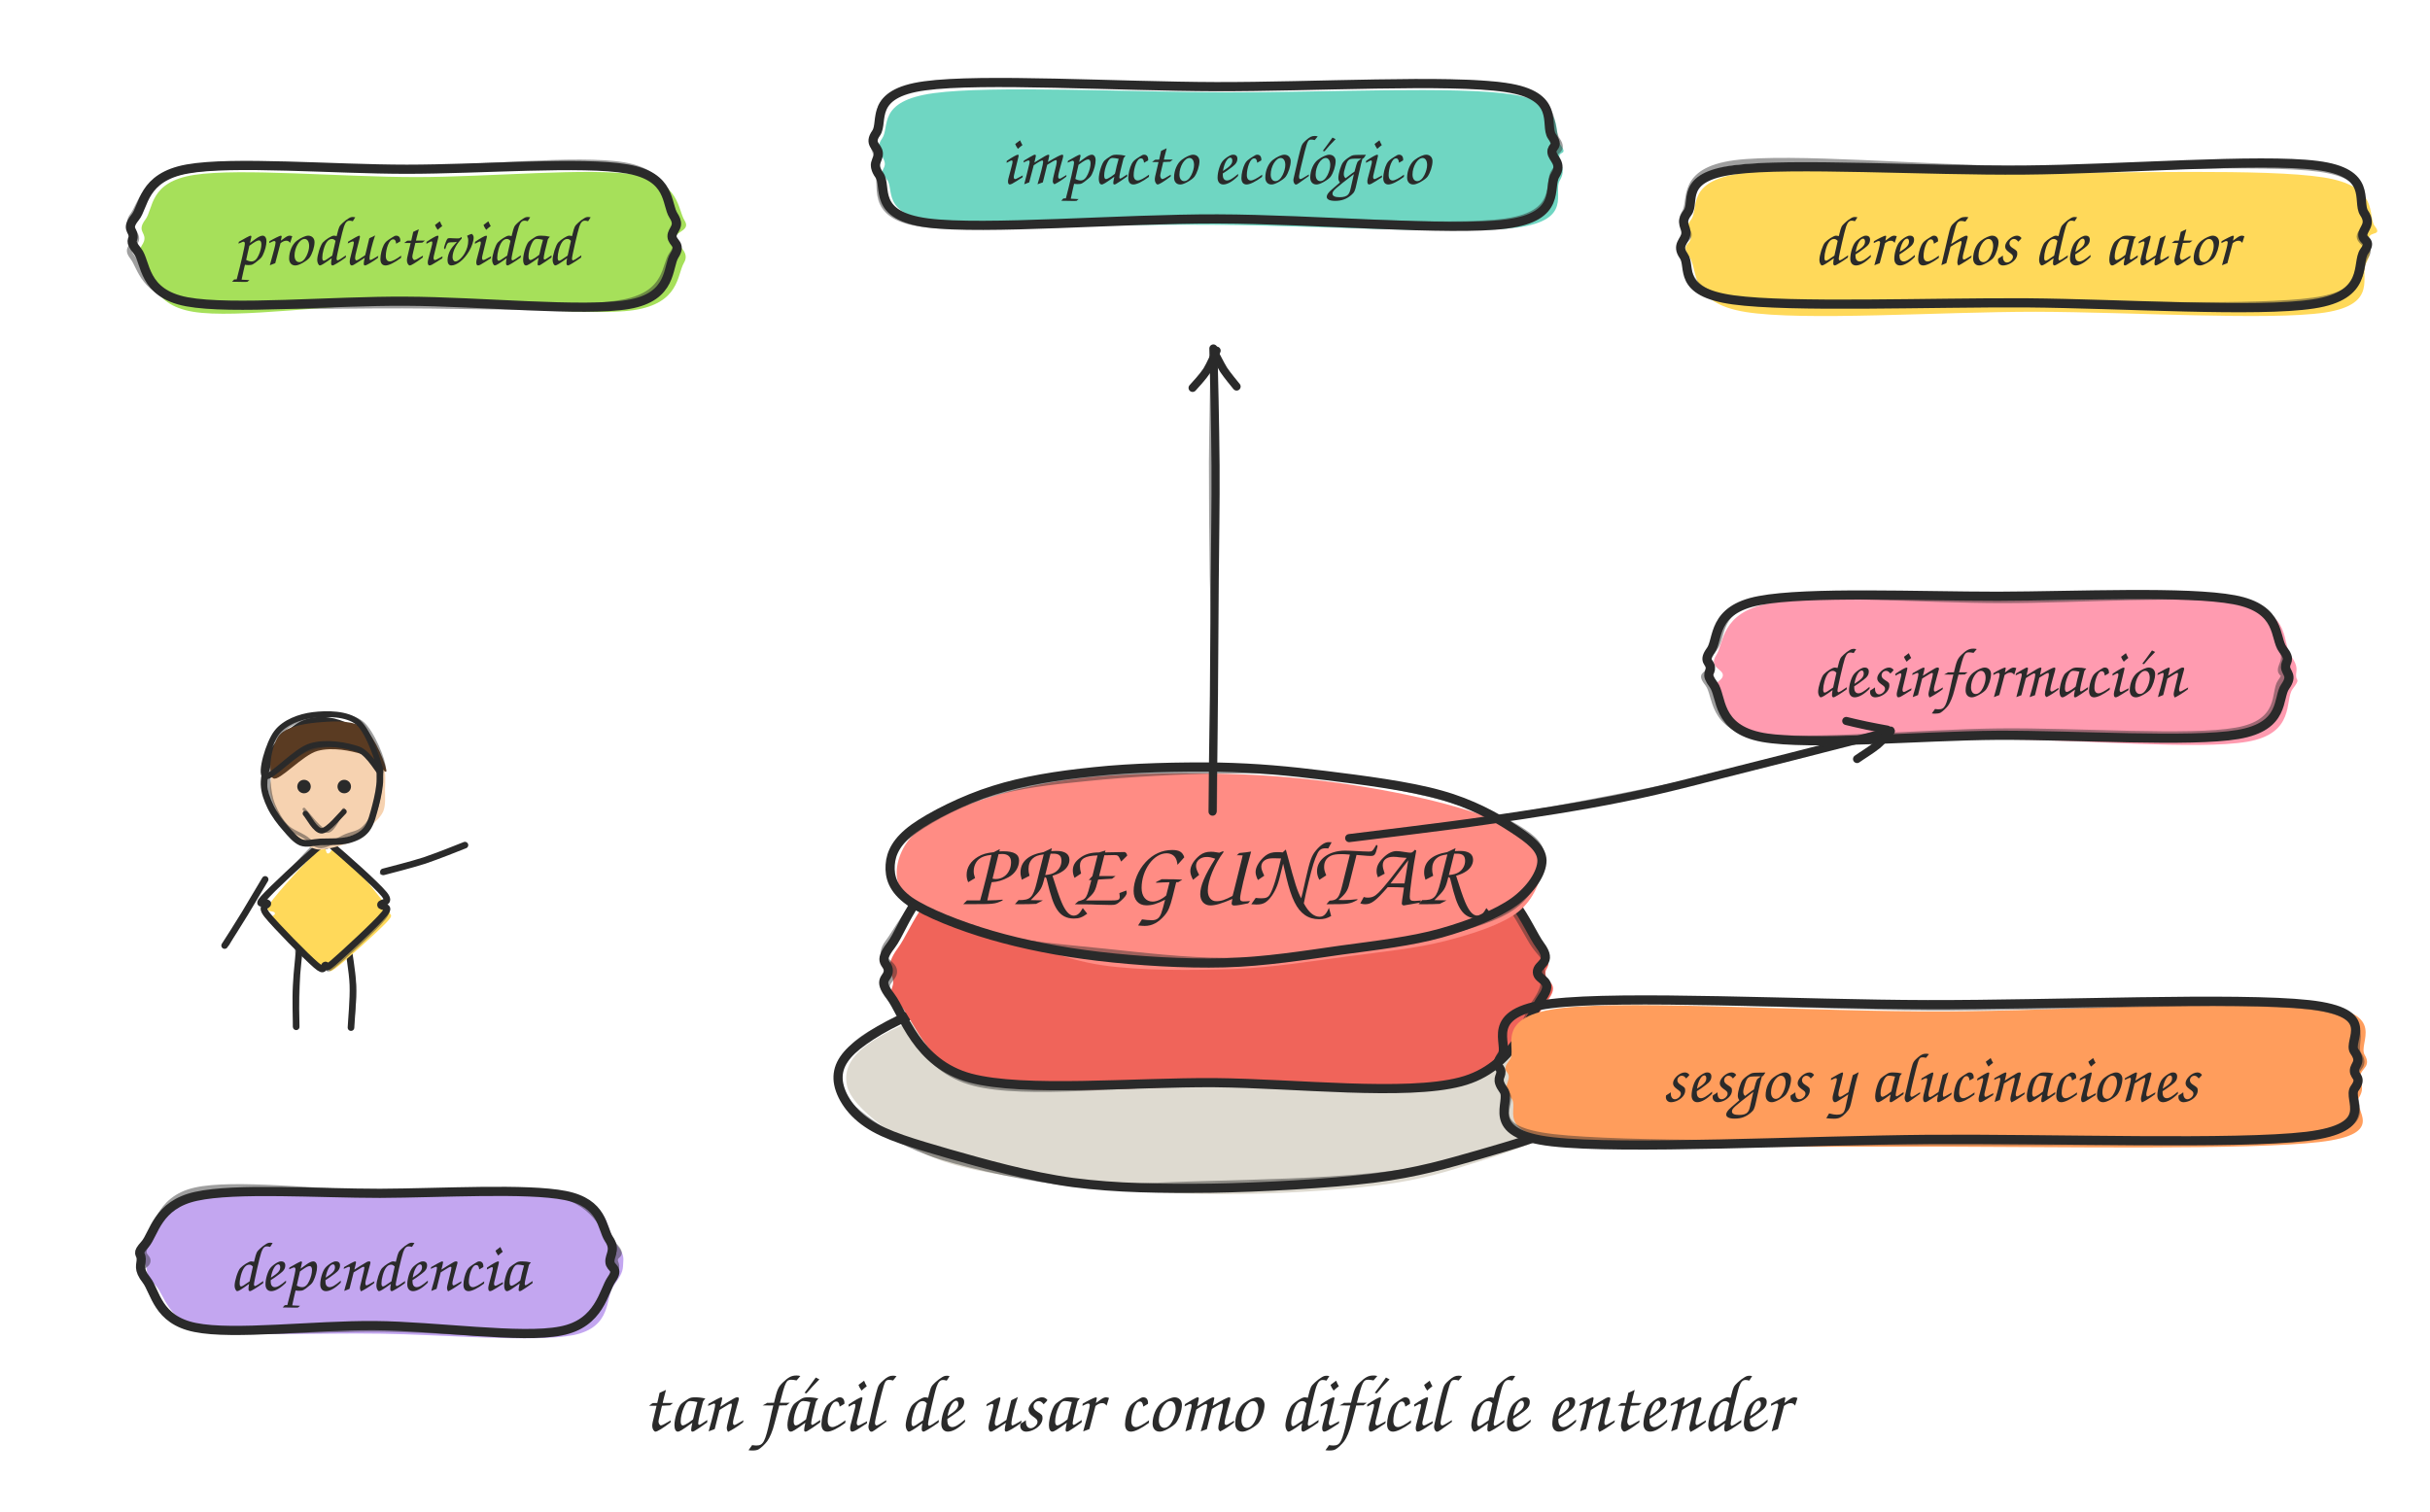
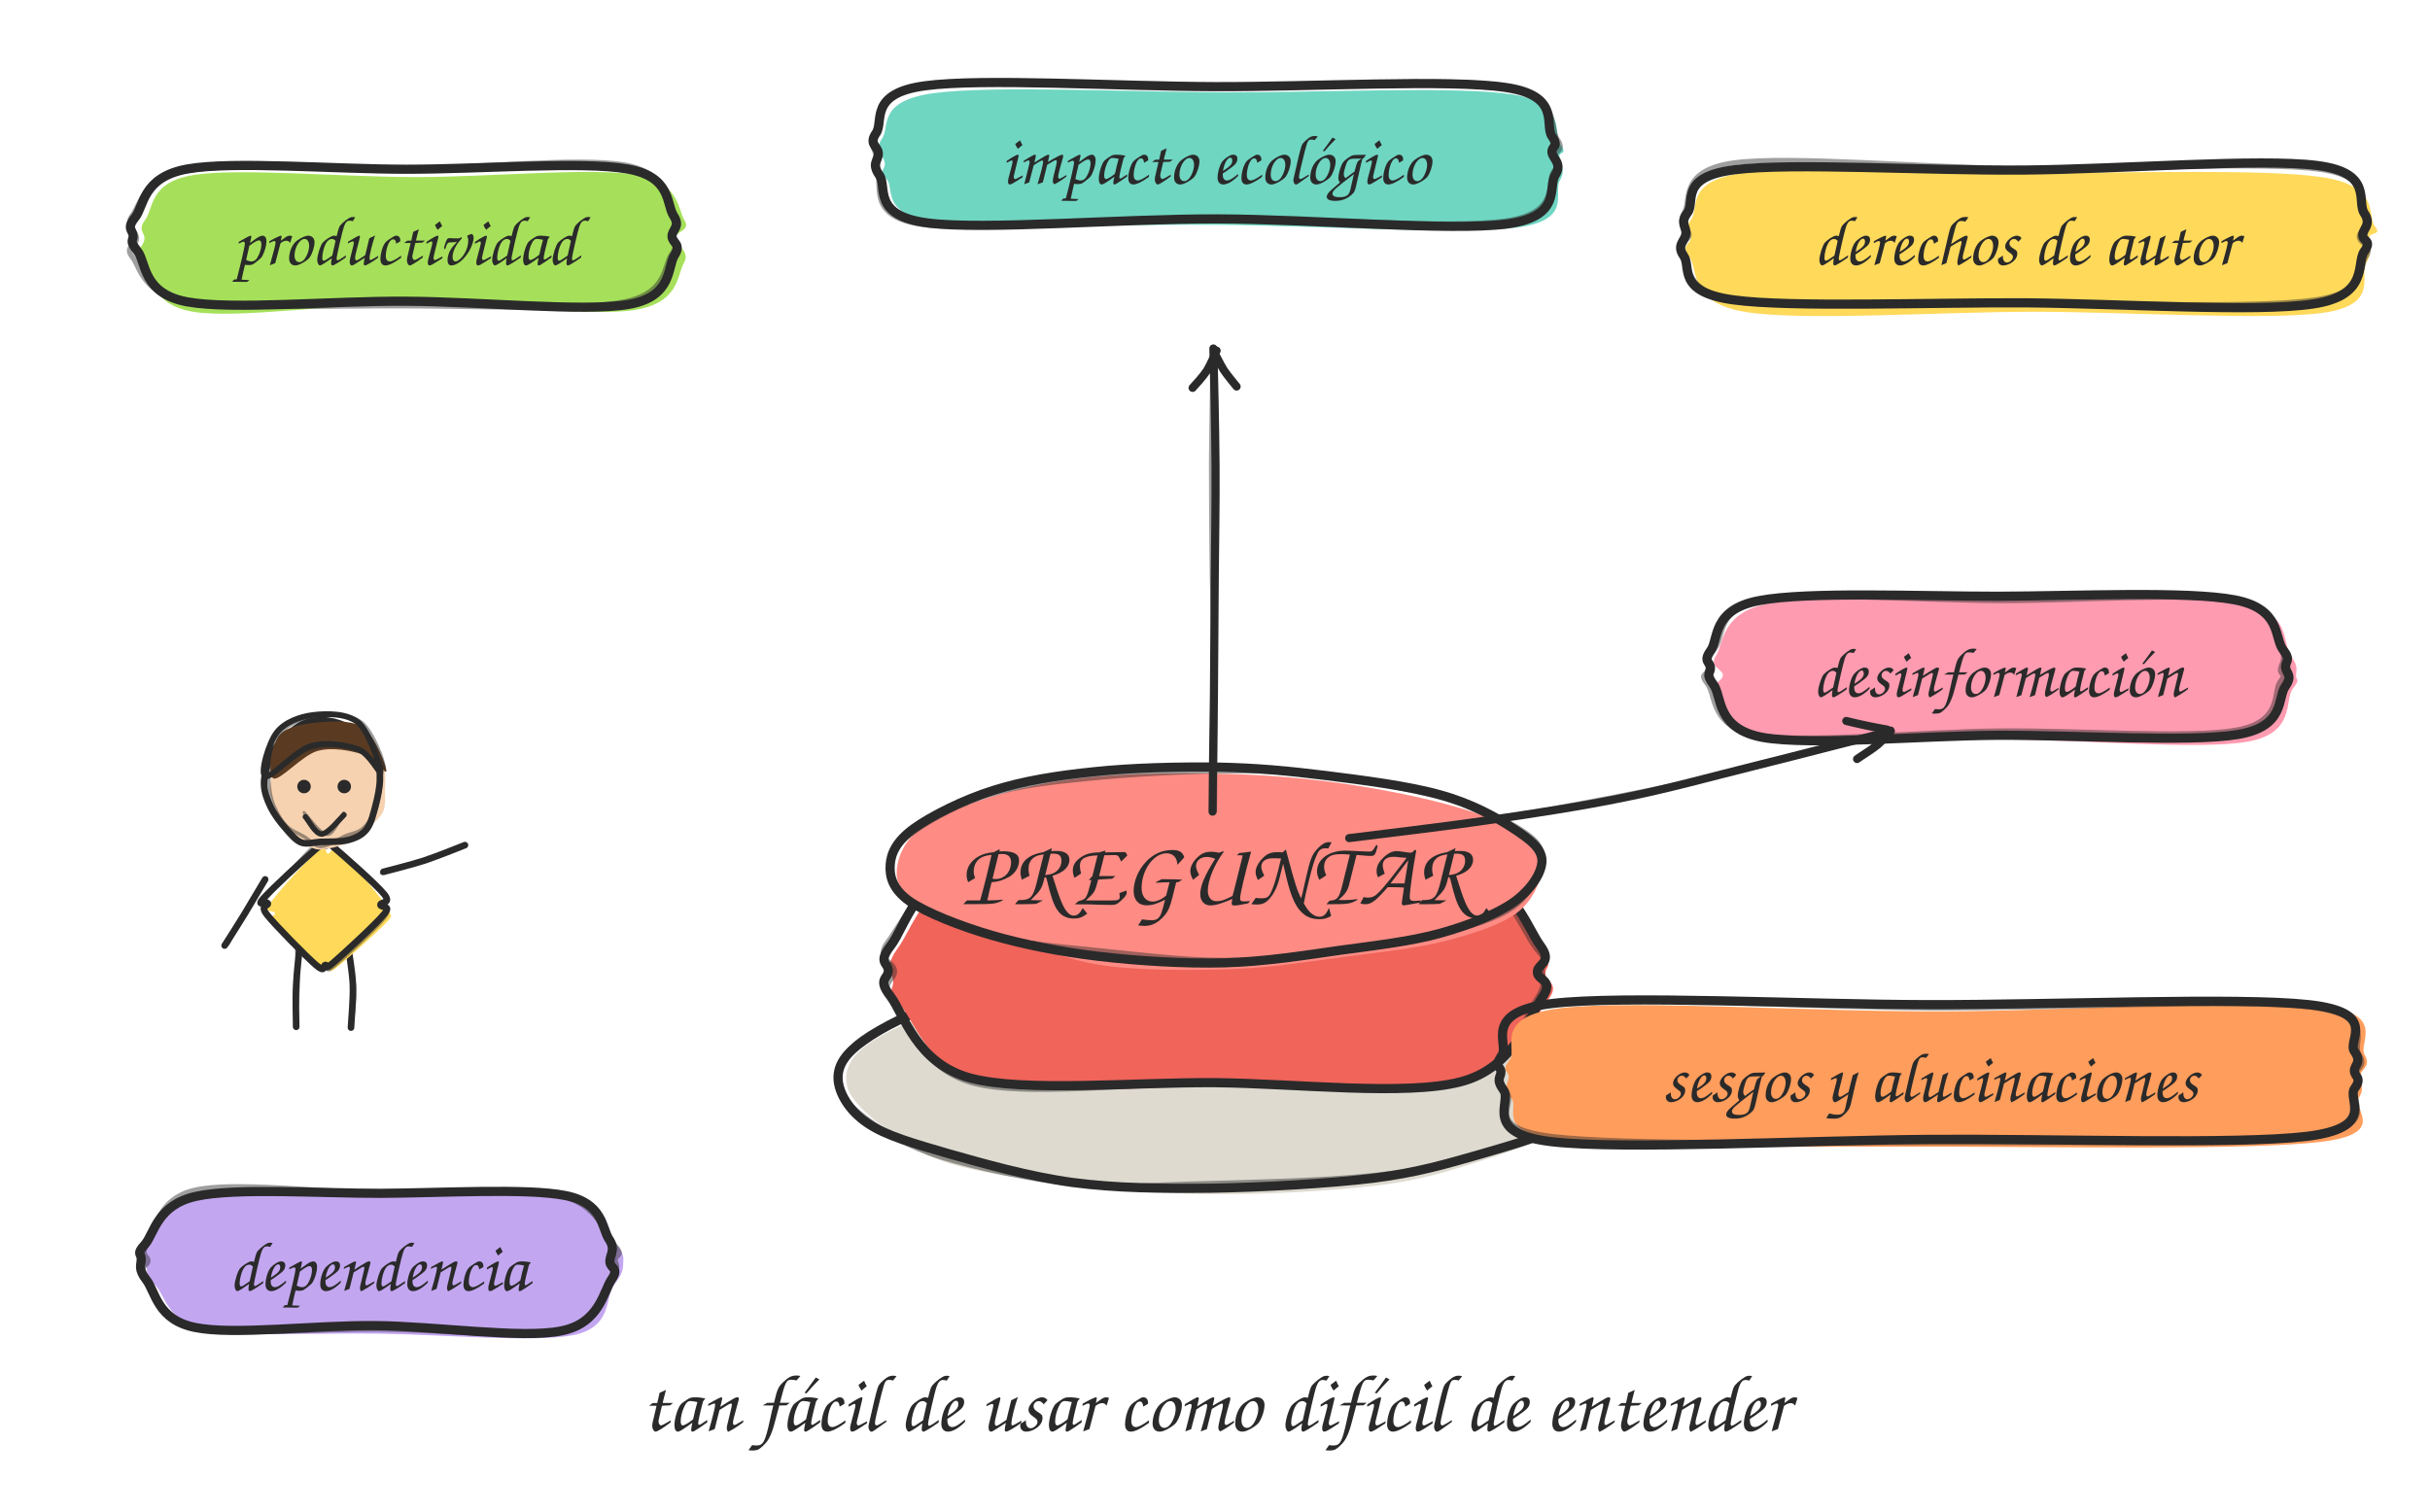
<svg xmlns="http://www.w3.org/2000/svg" viewBox="0 0 900 560" width="900" height="560">
  <path d="M592.9,402.6 C592.8,408.1 588.3,412.6 580.8,417.2 C573.2,421.8 559.5,426.7 547.8,430.3 C536.1,434.0 526.6,437.1 510.7,439.1 C494.7,441.1 470.8,442.5 452.0,442.4 C433.3,442.4 415.1,440.9 398.4,439.0 C381.7,437.1 363.7,434.7 351.7,431.0 C339.6,427.3 332.5,421.6 326.1,416.7 C319.8,411.8 314.4,406.6 313.6,401.7 C312.7,396.8 314.6,391.9 321.0,387.2 C327.3,382.5 338.6,377.1 351.9,373.3 C365.1,369.5 383.5,366.6 400.4,364.5 C417.2,362.4 434.6,360.7 452.9,360.7 C471.3,360.7 493.7,362.6 510.3,364.6 C527.0,366.7 541.2,369.7 553.0,372.9 C564.9,376.2 574.9,379.1 581.5,384.1 C588.2,389.0 593.1,397.0 592.9,402.6 Z" fill="#dedad0" stroke="none" opacity="1.0" />
  <path d="M590.8,400.3 C591.2,405.8 587.8,411.2 580.7,415.8 C573.6,420.4 560.0,424.2 548.0,427.7 C536.0,431.1 525.2,434.4 508.6,436.5 C492.1,438.5 467.3,439.9 448.7,440.2 C430.2,440.4 413.6,440.2 397.4,438.1 C381.1,435.9 364.0,431.0 351.3,427.4 C338.7,423.7 328.1,420.8 321.3,416.1 C314.4,411.5 310.6,404.8 310.4,399.7 C310.2,394.6 313.2,390.2 319.9,385.5 C326.6,380.7 337.4,375.0 350.4,371.3 C363.4,367.5 381.3,364.7 397.9,362.8 C414.6,361.0 431.8,360.2 450.3,360.2 C468.8,360.3 492.5,361.0 508.9,363.1 C525.3,365.1 536.9,369.1 548.5,372.4 C560.1,375.6 571.4,378.1 578.5,382.7 C585.5,387.4 590.5,394.8 590.8,400.3 Z" fill="none" stroke="#2a2a2a" stroke-width="3.4" stroke-linecap="round" stroke-linejoin="round" />
  <path d="M588.6,401.1 C588.8,406.3 587.2,409.6 580.2,414.1 C573.2,418.7 558.7,424.9 546.4,428.5 C534.1,432.1 523.0,434.1 506.4,435.7 C489.8,437.4 465.0,438.0 446.9,438.5 C428.8,438.9 414.2,440.2 397.8,438.6 C381.4,437.0 361.3,432.5 348.7,428.7 C336.2,424.8 328.9,420.1 322.5,415.6 C316.1,411.0 311.1,406.5 310.5,401.4 C309.9,396.3 312.3,390.0 318.9,385.1 C325.5,380.2 336.9,375.7 350.1,371.9 C363.2,368.1 381.0,364.4 397.7,362.4 C414.4,360.5 432.1,360.2 450.4,360.3 C468.7,360.4 491.4,360.9 507.7,362.9 C524.1,364.9 536.6,369.1 548.5,372.5 C560.4,375.8 572.4,378.2 579.1,383.0 C585.7,387.8 588.4,395.9 588.6,401.1 Z" fill="none" stroke="#2a2a2a" stroke-width="1.9" stroke-linecap="round" opacity="0.45" />
  <path d="M363.0,320.3 C382.8,315.5 421.4,322.1 451.3,322.4 C481.1,322.6 522.1,316.8 542.0,321.7 C561.9,326.7 565.7,345.5 570.8,352.0 C575.9,358.6 572.0,357.8 572.4,361.0 C572.8,364.1 578.1,364.4 573.0,370.9 C567.9,377.5 561.8,395.3 541.9,400.5 C522.1,405.7 483.6,402.1 453.9,402.2 C424.3,402.4 384.1,406.3 364.0,401.4 C344.0,396.5 339.1,378.9 333.6,372.6 C328.0,366.3 330.9,367.2 330.8,363.6 C330.6,360.1 327.2,358.6 332.5,351.3 C337.9,344.1 343.2,325.2 363.0,320.3 Z" fill="#f0645a" stroke="none" opacity="1.0" />
  <path d="M359.7,319.5 C379.8,314.4 420.6,319.8 450.6,319.8 C480.6,319.9 519.8,314.8 539.8,319.9 C559.8,324.9 565.5,343.5 570.4,350.2 C575.4,356.9 569.3,356.9 569.4,360.2 C569.5,363.4 575.9,362.9 571.1,369.7 C566.4,376.4 561.1,395.6 540.9,400.8 C520.6,406.1 480.1,401.4 449.9,401.1 C419.7,400.9 379.4,404.7 359.4,399.4 C339.4,394.0 334.8,375.7 329.8,369.1 C324.7,362.5 329.0,362.8 329.0,359.6 C329.0,356.5 324.8,356.9 330.0,350.2 C335.1,343.5 339.6,324.5 359.7,319.5 Z" fill="none" stroke="#2a2a2a" stroke-width="3.4" stroke-linecap="round" stroke-linejoin="round" />
  <path d="M361.3,320.2 C381.5,315.1 420.6,318.4 450.1,318.3 C479.6,318.3 518.5,314.5 538.3,320.0 C558.2,325.6 563.7,345.2 569.2,351.7 C574.7,358.1 571.2,355.6 571.1,358.8 C571.0,362.0 573.4,364.1 568.5,371.1 C563.5,378.1 561.6,395.8 541.6,400.8 C521.6,405.8 478.7,401.3 448.5,401.3 C418.4,401.4 380.3,406.4 360.6,401.3 C341.0,396.2 335.4,377.6 330.5,370.6 C325.6,363.7 331.6,363.3 331.3,359.7 C331.1,356.1 323.9,355.5 328.9,348.9 C333.9,342.3 341.1,325.3 361.3,320.2 Z" fill="none" stroke="#2a2a2a" stroke-width="1.9" stroke-linecap="round" opacity="0.45" />
  <path d="M571.1,320.8 C570.9,325.7 568.2,333.2 562.2,337.9 C556.2,342.5 545.8,345.9 535.3,348.6 C524.8,351.3 512.3,352.6 499.2,354.3 C486.2,356.0 472.2,358.4 457.0,359.0 C441.9,359.5 422.7,359.7 408.2,357.6 C393.7,355.4 381.3,349.8 370.1,346.3 C359.0,342.8 347.7,340.4 341.4,336.7 C335.1,332.9 332.2,328.6 332.1,323.7 C332.0,318.8 334.4,312.0 340.6,307.1 C346.9,302.2 358.7,297.6 369.7,294.4 C380.6,291.2 391.9,289.0 406.1,287.7 C420.3,286.4 439.9,286.3 454.9,286.7 C469.9,287.1 482.8,288.3 496.2,290.1 C509.5,292.0 524.0,294.8 535.2,297.8 C546.4,300.8 557.3,304.5 563.2,308.3 C569.2,312.2 571.3,315.9 571.1,320.8 Z" fill="#ff8c84" stroke="none" opacity="1.0" />
  <path d="M571.1,318.8 C571.1,323.4 567.0,329.6 560.8,334.1 C554.5,338.6 544.3,342.7 533.6,345.7 C522.9,348.7 510.0,350.2 496.7,352.0 C483.3,353.9 468.5,356.3 453.5,356.7 C438.6,357.1 421.3,356.0 406.9,354.3 C392.5,352.6 379.0,349.9 367.3,346.5 C355.6,343.1 343.2,338.2 336.9,333.9 C330.7,329.5 329.4,324.9 329.7,320.4 C330.0,315.9 332.2,311.5 338.5,306.9 C344.9,302.3 356.8,296.3 368.0,292.8 C379.1,289.3 391.4,287.3 405.3,285.9 C419.2,284.4 437.1,284.0 451.4,284.2 C465.6,284.5 477.2,285.6 490.9,287.3 C504.6,289.0 521.9,291.2 533.5,294.5 C545.1,297.7 554.2,302.8 560.4,306.9 C566.7,311.0 571.0,314.3 571.1,318.8 Z" fill="none" stroke="#2a2a2a" stroke-width="3.4" stroke-linecap="round" stroke-linejoin="round" />
  <path d="M571.1,318.1 C570.9,322.9 567.1,331.1 560.9,335.7 C554.6,340.4 544.2,343.3 533.7,346.0 C523.2,348.8 511.1,350.7 497.8,352.3 C484.5,353.9 468.7,355.8 453.9,355.8 C439.1,355.8 423.4,353.9 409.1,352.4 C394.8,350.9 380.2,349.9 368.1,346.8 C356.1,343.6 343.1,337.9 336.7,333.4 C330.2,328.8 329.0,324.0 329.5,319.7 C330.0,315.3 333.5,311.5 339.7,307.3 C345.9,303.1 356.2,297.4 366.8,294.3 C377.3,291.1 388.5,289.8 402.8,288.4 C417.1,286.9 437.7,285.8 452.5,285.6 C467.2,285.5 477.5,285.8 491.2,287.4 C504.8,289.1 522.6,292.4 534.5,295.6 C546.3,298.9 556.1,303.0 562.2,306.7 C568.3,310.5 571.4,313.3 571.1,318.1 Z" fill="none" stroke="#2a2a2a" stroke-width="1.9" stroke-linecap="round" opacity="0.45" />
  <text x="450" y="335" font-family="'Kalam', 'Patrick Hand', cursive" font-size="34" text-anchor="middle" fill="#2a2a2a" font-weight="normal">PREGUNTAR</text>
  <path d="M111.1,349.5 C110.9,352.1 109.9,360.0 109.7,365.1 C109.4,370.3 109.7,377.8 109.7,380.4 " fill="none" stroke="#2a2a2a" stroke-width="2.448" stroke-linecap="round" stroke-linejoin="round" />
  <path d="M109.8,350.0 C109.9,352.7 110.5,361.1 110.4,366.1 C110.3,371.1 109.4,377.7 109.2,380.1 " fill="none" stroke="#2a2a2a" stroke-width="1.3" stroke-linecap="round" opacity="0.45" />
  <path d="M128.8,349.7 C129.1,352.2 130.5,359.7 130.7,364.9 C130.9,370.1 130.1,378.0 130.0,380.7 " fill="none" stroke="#2a2a2a" stroke-width="2.448" stroke-linecap="round" stroke-linejoin="round" />
  <path d="M128.7,349.2 C129.1,352.0 131.0,360.8 131.3,365.8 C131.6,370.7 130.6,376.7 130.5,378.9 " fill="none" stroke="#2a2a2a" stroke-width="1.3" stroke-linecap="round" opacity="0.45" />
  <path d="M117.9,315.0 C121.5,311.9 120.1,316.2 121.5,316.2 C122.8,316.3 122.8,312.3 126.2,315.3 C129.6,318.3 139.1,330.5 142.1,334.2 C145.1,338.0 144.1,336.7 144.3,338.0 C144.4,339.3 146.2,338.6 142.8,342.1 C139.5,345.5 127.9,356.0 124.3,358.7 C120.7,361.4 122.5,358.2 121.3,358.3 C120.2,358.3 120.7,361.5 117.5,358.8 C114.2,356.1 104.2,345.7 101.6,342.3 C99.0,338.8 102.1,339.6 101.8,338.3 C101.5,337.0 97.3,338.6 100.0,334.7 C102.6,330.8 114.3,318.0 117.9,315.0 Z" fill="#ffd95a" stroke="none" opacity="1.0" />
  <path d="M116.7,314.8 C120.6,311.5 119.8,313.6 120.9,313.3 C121.9,313.1 119.5,310.4 123.0,313.4 C126.6,316.4 139.3,327.6 142.3,331.3 C145.2,334.9 140.9,334.0 140.9,335.2 C140.9,336.5 145.3,335.1 142.3,338.6 C139.4,342.2 127.0,353.6 123.4,356.7 C119.7,359.8 121.6,357.4 120.5,357.5 C119.5,357.7 120.7,360.7 117.1,357.6 C113.5,354.5 102.0,342.8 99.0,339.0 C96.0,335.2 99.4,335.8 99.2,334.7 C98.9,333.7 94.6,336.2 97.5,332.9 C100.4,329.6 112.8,318.1 116.7,314.8 Z" fill="none" stroke="#2a2a2a" stroke-width="2.448" stroke-linecap="round" stroke-linejoin="round" />
  <path d="M117.0,312.8 C120.7,309.6 119.6,313.6 120.5,313.8 C121.4,313.9 118.9,310.6 122.5,313.6 C126.2,316.6 139.1,328.1 142.4,331.6 C145.6,335.2 142.1,333.3 142.1,334.8 C142.0,336.2 145.3,336.4 142.2,340.3 C139.1,344.2 127.0,355.3 123.4,358.2 C119.9,361.0 121.9,357.5 120.9,357.3 C119.9,357.1 121.0,360.0 117.2,356.9 C113.5,353.9 101.4,342.9 98.5,339.2 C95.5,335.5 99.2,335.9 99.3,334.8 C99.3,333.7 95.9,336.3 98.8,332.6 C101.8,329.0 113.4,315.9 117.0,312.8 Z" fill="none" stroke="#2a2a2a" stroke-width="1.3" stroke-linecap="round" opacity="0.45" />
  <path d="M98.2,325.8 C96.9,327.9 93.2,334.3 90.7,338.4 C88.2,342.5 84.5,348.3 83.2,350.3 " fill="none" stroke="#2a2a2a" stroke-width="2.448" stroke-linecap="round" stroke-linejoin="round" />
  <path d="M98.1,325.4 C97.0,327.3 93.5,332.8 91.2,336.8 C88.9,340.9 85.5,347.7 84.4,349.8 " fill="none" stroke="#2a2a2a" stroke-width="1.3" stroke-linecap="round" opacity="0.45" />
  <path d="M142.0,323.0 C144.6,322.3 152.2,320.4 157.2,318.8 C162.2,317.1 169.7,314.1 172.2,313.1 " fill="none" stroke="#2a2a2a" stroke-width="2.448" stroke-linecap="round" stroke-linejoin="round" />
  <path d="M141.3,323.5 C143.9,322.7 151.6,320.6 156.9,318.9 C162.1,317.2 170.0,314.1 172.6,313.1 " fill="none" stroke="#2a2a2a" stroke-width="1.3" stroke-linecap="round" opacity="0.45" />
  <path d="M142.6,292.5 C142.6,295.3 142.9,298.3 141.9,300.7 C140.8,303.1 138.0,305.3 136.4,307.0 C134.7,308.7 134.4,309.8 131.9,311.0 C129.4,312.3 124.2,314.0 121.4,314.4 C118.7,314.9 117.8,315.0 115.3,314.0 C112.8,313.0 108.7,310.8 106.6,308.4 C104.4,306.1 103.3,302.5 102.2,299.9 C101.1,297.3 100.2,295.3 100.0,292.7 C99.9,290.2 100.5,287.3 101.4,284.4 C102.2,281.6 102.9,277.7 105.1,275.6 C107.4,273.5 111.8,272.9 114.8,271.9 C117.7,270.9 120.2,269.8 123.0,269.5 C125.7,269.2 128.8,269.0 131.4,270.1 C134.0,271.2 136.7,273.8 138.5,276.2 C140.3,278.5 141.5,281.2 142.2,284.0 C142.9,286.7 142.7,289.7 142.6,292.5 Z" fill="#f6d2b0" stroke="none" opacity="1.0" />
  <path d="M140.7,288.7 C140.7,291.6 139.9,295.3 139.1,298.4 C138.3,301.4 137.5,305.0 135.8,307.2 C134.2,309.3 131.9,310.4 129.0,311.2 C126.1,312.0 121.5,311.8 118.6,311.9 C115.7,312.1 113.7,312.9 111.5,312.1 C109.4,311.2 107.6,309.0 105.7,306.8 C103.8,304.7 101.5,301.6 100.2,298.9 C98.9,296.2 97.9,293.5 97.8,290.6 C97.7,287.7 98.7,284.2 99.7,281.6 C100.7,279.0 101.8,277.1 103.8,274.9 C105.8,272.7 109.0,269.9 111.6,268.5 C114.2,267.2 116.8,266.8 119.5,266.8 C122.1,266.9 125.0,267.6 127.5,268.7 C130.0,269.9 132.6,271.7 134.6,273.7 C136.5,275.7 138.4,278.2 139.4,280.7 C140.5,283.2 140.8,285.8 140.7,288.7 Z" fill="none" stroke="#2a2a2a" stroke-width="2.448" stroke-linecap="round" stroke-linejoin="round" />
  <path d="M140.9,290.2 C140.7,293.1 140.2,297.2 139.1,300.0 C138.0,302.8 136.2,305.3 134.3,307.0 C132.4,308.6 130.5,308.6 127.9,309.7 C125.4,310.8 121.5,313.5 118.9,313.6 C116.4,313.6 114.9,311.3 112.7,310.0 C110.6,308.7 107.9,307.9 106.0,305.9 C104.1,303.9 102.4,300.9 101.3,298.2 C100.2,295.5 99.8,292.5 99.6,289.7 C99.4,286.9 99.3,283.8 100.3,281.3 C101.2,278.8 103.3,276.7 105.2,274.6 C107.1,272.5 108.9,269.8 111.6,268.7 C114.2,267.6 118.1,267.6 121.0,267.9 C124.0,268.1 127.1,269.2 129.3,270.2 C131.5,271.3 132.6,272.2 134.5,274.3 C136.4,276.3 139.6,279.8 140.7,282.5 C141.8,285.1 141.2,287.3 140.9,290.2 Z" fill="none" stroke="#2a2a2a" stroke-width="1.3" stroke-linecap="round" opacity="0.45" />
  <path d="M101.3,288.4 C98.9,287.4 100.4,275.8 103.5,272.3 C106.5,268.8 114.2,267.9 119.4,267.5 C124.7,267.1 131.0,266.9 135.0,269.9 C138.9,273.0 143.3,284.1 143.1,285.7 C143.0,287.3 138.3,280.6 134.1,279.4 C129.8,278.1 123.1,276.7 117.6,278.2 C112.1,279.7 103.6,289.4 101.3,288.4 Z" fill="#5a3b22" stroke="none" opacity="1.0" />
  <path d="M98.3,287.6 C96.2,286.7 99.5,275.2 102.5,271.4 C105.4,267.6 111.0,265.5 116.0,264.9 C121.0,264.3 128.5,264.2 132.7,267.7 C136.8,271.2 140.9,284.1 140.9,285.8 C140.9,287.4 137.0,279.2 132.7,277.6 C128.4,276.1 120.9,274.7 115.2,276.4 C109.5,278.0 100.5,288.4 98.3,287.6 Z" fill="none" stroke="#2a2a2a" stroke-width="2.16" stroke-linecap="round" stroke-linejoin="round" />
  <path d="M99.4,286.8 C97.4,286.0 99.8,276.3 102.6,272.7 C105.5,269.1 111.4,266.1 116.6,265.3 C121.8,264.4 129.5,264.4 133.8,267.5 C138.1,270.7 142.6,282.7 142.2,284.3 C141.7,285.9 135.7,278.1 131.1,276.9 C126.5,275.8 119.8,275.9 114.6,277.6 C109.3,279.2 101.4,287.6 99.4,286.8 Z" fill="none" stroke="#2a2a2a" stroke-width="1.2" stroke-linecap="round" opacity="0.45" />
  <circle cx="112.6" cy="291.4" r="2.5" fill="#2a2a2a" />
  <circle cx="127.5" cy="291.4" r="2.5" fill="#2a2a2a" />
-   <path d="M113.1,301.4 C114.2,302.5 116.8,307.9 119.2,307.8 C121.6,307.6 126.1,301.9 127.4,300.7 " fill="none" stroke="#2a2a2a" stroke-width="2.016" stroke-linecap="round" stroke-linejoin="round" />
-   <path d="M112.6,299.8 C114.0,301.2 118.8,308.0 121.3,308.0 C123.7,308.0 126.3,301.2 127.3,299.9 " fill="none" stroke="#2a2a2a" stroke-width="1.1" stroke-linecap="round" opacity="0.45" />
+   <path d="M113.1,302.6 C114.2,303.7 116.8,309.1 119.2,309.0 C121.6,308.8 126.1,303.1 127.4,301.9 " fill="none" stroke="#2a2a2a" stroke-width="2.016" stroke-linecap="round" stroke-linejoin="round" />
+   <path d="M112.6,301.0 C114.0,302.4 118.8,309.2 121.3,309.2 C123.7,309.2 126.3,302.4 127.3,301.1 " fill="none" stroke="#2a2a2a" stroke-width="1.1" stroke-linecap="round" opacity="0.45" />
  <path d="M71.9,64.8 C88.6,62.2 126.9,65.6 154.1,65.6 C181.3,65.6 218.6,62.0 235.2,64.7 C251.8,67.3 251.0,77.6 253.5,81.6 C256.0,85.5 250.2,85.6 250.2,88.2 C250.1,90.9 255.9,93.0 253.3,97.4 C250.7,101.9 251.8,112.3 234.7,114.9 C217.6,117.4 178.0,112.4 150.8,112.5 C123.6,112.6 87.8,118.2 71.5,115.5 C55.2,112.8 56.0,101.0 53.0,96.5 C50.0,92.0 53.4,91.1 53.5,88.5 C53.7,86.0 50.8,85.4 53.8,81.4 C56.9,77.4 55.1,67.4 71.9,64.8 Z" fill="#a6e05a" stroke="none" opacity="1.0" />
  <path d="M69.4,62.6 C86.1,59.6 123.6,62.7 150.7,62.7 C177.9,62.7 215.9,59.7 232.3,62.6 C248.8,65.4 246.7,75.6 249.4,79.8 C252.2,84.0 248.8,85.1 248.9,87.6 C249.0,90.1 252.5,90.4 249.8,94.6 C247.1,98.8 249.3,110.0 232.7,112.8 C216.1,115.6 177.6,111.7 150.4,111.6 C123.1,111.4 85.8,114.9 69.2,111.8 C52.7,108.7 54.2,97.1 50.9,93.0 C47.6,88.9 49.5,89.3 49.3,87.3 C49.2,85.2 46.7,84.7 50.0,80.6 C53.4,76.5 52.6,65.6 69.4,62.6 Z" fill="none" stroke="#2a2a2a" stroke-width="3.4" stroke-linecap="round" stroke-linejoin="round" />
  <path d="M69.5,63.2 C86.1,60.3 121.5,63.0 148.4,62.6 C175.4,62.3 214.2,58.2 231.2,61.1 C248.2,64.0 247.3,75.7 250.3,80.2 C253.2,84.6 249.1,85.5 248.8,87.9 C248.6,90.2 251.7,90.1 248.8,94.1 C245.8,98.1 247.5,108.7 230.9,111.9 C214.3,115.1 176.1,113.3 149.1,113.3 C122.1,113.2 85.8,114.6 69.1,111.6 C52.5,108.6 52.1,99.1 49.0,95.2 C45.9,91.3 50.6,91.0 50.6,88.4 C50.7,85.8 45.9,83.9 49.1,79.7 C52.2,75.5 53.0,66.0 69.5,63.2 Z" fill="none" stroke="#2a2a2a" stroke-width="1.9" stroke-linecap="round" opacity="0.45" />
  <text x="150" y="98" font-family="'Kalam', 'Patrick Hand', cursive" font-size="26" text-anchor="middle" fill="#2a2a2a" font-weight="normal">productividad</text>
  <path d="M345.9,34.5 C367.2,31.6 418.6,34.1 454.3,34.2 C490.1,34.3 539.6,31.8 560.2,35.0 C580.8,38.3 575.0,49.8 577.9,53.6 C580.8,57.5 577.5,55.9 577.5,58.1 C577.4,60.3 580.3,62.6 577.7,66.9 C575.1,71.3 582.8,81.5 561.9,84.3 C541.0,87.0 488.2,83.6 452.4,83.3 C416.5,82.9 367.2,85.0 346.5,82.2 C325.9,79.4 331.5,70.0 328.4,66.4 C325.2,62.8 328.0,62.9 327.7,60.4 C327.5,57.9 323.6,55.6 326.7,51.3 C329.7,47.0 324.6,37.4 345.9,34.5 Z" fill="#6fd6c2" stroke="none" opacity="1.0" />
  <path d="M342.5,31.8 C363.5,28.9 414.4,32.0 450.3,32.1 C486.1,32.2 536.9,29.3 557.6,32.4 C578.4,35.4 571.9,46.4 574.8,50.5 C577.6,54.5 574.6,54.0 574.8,56.4 C575.0,58.8 578.8,60.5 576.0,64.9 C573.2,69.3 578.8,80.3 557.9,83.0 C537.1,85.7 486.6,81.2 450.9,81.1 C415.2,81.0 364.5,85.3 343.6,82.6 C322.8,79.9 328.7,69.2 325.7,64.9 C322.6,60.6 325.5,59.3 325.3,56.7 C325.1,54.1 321.6,53.4 324.5,49.3 C327.4,45.1 321.6,34.6 342.5,31.8 Z" fill="none" stroke="#2a2a2a" stroke-width="3.4" stroke-linecap="round" stroke-linejoin="round" />
  <path d="M341.6,32.0 C362.7,29.2 414.9,31.9 450.9,31.9 C486.8,31.9 536.3,28.5 557.3,31.8 C578.3,35.1 573.8,47.3 576.8,51.7 C579.8,56.0 575.6,56.0 575.4,57.9 C575.2,59.9 578.5,59.5 575.5,63.5 C572.5,67.5 578.2,79.0 557.5,81.9 C536.7,84.8 487.1,80.8 451.1,81.0 C415.1,81.1 362.5,86.0 341.4,83.1 C320.4,80.2 327.5,67.8 324.7,63.7 C321.9,59.6 324.6,61.0 324.6,58.4 C324.5,55.9 321.5,52.9 324.3,48.5 C327.2,44.1 320.5,34.8 341.6,32.0 Z" fill="none" stroke="#2a2a2a" stroke-width="1.9" stroke-linecap="round" opacity="0.45" />
  <text x="450" y="68" font-family="'Kalam', 'Patrick Hand', cursive" font-size="26" text-anchor="middle" fill="#2a2a2a" font-weight="normal">impacto ecológico</text>
  <path d="M644.9,64.2 C665.8,61.3 715.8,63.7 751.7,64.0 C787.6,64.2 839.1,62.4 860.4,65.7 C881.7,69.0 876.7,80.0 879.5,83.7 C882.4,87.4 877.9,85.7 877.4,88.0 C876.9,90.3 879.1,92.7 876.4,97.3 C873.7,102.0 881.4,112.7 861.0,115.8 C840.6,118.8 789.7,115.6 754.0,115.5 C718.3,115.5 668.0,119.0 646.6,115.6 C625.2,112.2 629.1,99.7 625.7,95.2 C622.3,90.6 626.1,90.6 626.2,88.3 C626.3,86.0 623.2,85.4 626.3,81.4 C629.4,77.4 624.0,67.1 644.9,64.2 Z" fill="#ffd95a" stroke="none" opacity="1.0" />
  <path d="M642.4,62.9 C663.1,60.2 713.5,63.3 749.5,63.0 C785.4,62.7 837.1,58.6 858.1,61.3 C879.1,63.9 872.8,74.6 875.6,78.9 C878.5,83.2 875.1,84.7 875.1,87.1 C875.1,89.5 878.7,89.0 875.6,93.2 C872.6,97.5 877.6,109.5 856.8,112.6 C836.0,115.8 786.5,112.5 750.7,112.2 C714.9,112.0 663.1,114.0 642.0,111.1 C620.8,108.2 626.5,98.9 623.6,94.8 C620.7,90.7 624.2,89.3 624.4,86.6 C624.7,83.9 622.0,82.8 625.0,78.8 C628.0,74.9 621.7,65.5 642.4,62.9 Z" fill="none" stroke="#2a2a2a" stroke-width="3.4" stroke-linecap="round" stroke-linejoin="round" />
  <path d="M642.5,60.3 C663.3,57.6 712.6,62.1 748.7,62.5 C784.8,62.9 837.9,59.8 859.1,62.7 C880.3,65.7 873.4,75.9 875.9,80.1 C878.3,84.2 873.8,85.2 873.8,87.7 C873.9,90.2 879.1,91.1 876.3,95.0 C873.5,98.9 877.7,108.3 856.8,111.2 C836.0,114.1 786.9,112.4 751.4,112.4 C716.0,112.5 665.5,114.5 644.1,111.4 C622.7,108.4 626.3,98.0 623.2,93.9 C620.1,89.9 625.4,89.6 625.6,87.1 C625.7,84.6 621.0,83.3 623.8,78.8 C626.6,74.4 621.6,63.1 642.5,60.3 Z" fill="none" stroke="#2a2a2a" stroke-width="1.9" stroke-linecap="round" opacity="0.45" />
  <text x="750" y="98" font-family="'Kalam', 'Patrick Hand', cursive" font-size="26" text-anchor="middle" fill="#2a2a2a" font-weight="normal">derechos de autor</text>
  <path d="M655.3,223.5 C673.3,220.1 714.7,222.5 744.0,222.5 C773.3,222.6 813.9,220.4 831.3,223.7 C848.7,227.1 845.2,238.4 848.4,242.8 C851.6,247.3 850.3,248.4 850.4,250.4 C850.5,252.5 852.1,251.3 849.1,255.3 C846.1,259.4 850.3,271.7 832.3,274.8 C814.2,277.9 770.5,274.0 740.8,273.9 C711.1,273.9 671.7,277.3 654.1,274.5 C636.5,271.7 637.8,261.3 635.1,257.3 C632.5,253.3 638.0,252.7 638.1,250.2 C638.2,247.8 632.7,247.3 635.6,242.8 C638.5,238.4 637.2,226.9 655.3,223.5 Z" fill="#ff9bb0" stroke="none" opacity="1.0" />
  <path d="M651.6,222.5 C669.4,219.1 710.7,220.9 740.0,220.9 C769.3,220.8 809.9,218.9 827.5,222.2 C845.1,225.5 842.3,236.4 845.5,240.6 C848.7,244.7 846.4,244.9 846.5,247.2 C846.7,249.5 849.3,250.2 846.4,254.3 C843.4,258.5 846.6,269.1 828.9,272.1 C811.2,275.1 769.3,272.3 740.0,272.4 C710.6,272.6 670.5,276.3 652.9,273.2 C635.4,270.0 637.9,257.9 634.6,253.6 C631.4,249.3 633.7,249.4 633.5,247.3 C633.4,245.2 630.6,245.1 633.6,241.0 C636.6,236.9 633.9,225.8 651.6,222.5 Z" fill="none" stroke="#2a2a2a" stroke-width="3.4" stroke-linecap="round" stroke-linejoin="round" />
  <path d="M653.2,222.2 C671.0,219.3 712.6,222.5 741.6,222.5 C770.7,222.5 810.4,219.6 827.6,222.5 C844.7,225.4 841.6,235.6 844.5,239.8 C847.3,244.1 844.6,246.1 844.6,248.2 C844.6,250.4 847.2,248.9 844.5,252.6 C841.8,256.3 845.5,267.5 828.2,270.5 C810.9,273.6 770.0,270.5 740.5,270.8 C711.0,271.1 669.3,275.3 651.3,272.5 C633.3,269.6 635.6,257.5 632.5,253.5 C629.3,249.4 632.0,250.5 632.5,248.3 C632.9,246.1 631.7,244.7 635.1,240.3 C638.6,236.0 635.5,225.2 653.2,222.2 Z" fill="none" stroke="#2a2a2a" stroke-width="1.9" stroke-linecap="round" opacity="0.45" />
  <text x="740" y="258" font-family="'Kalam', 'Patrick Hand', cursive" font-size="26" text-anchor="middle" fill="#2a2a2a" font-weight="normal">desinformación</text>
  <path d="M578.8,373.4 C605.5,370.4 672.8,374.9 719.4,374.7 C766.0,374.6 832.6,369.8 858.7,372.5 C884.7,375.2 873.2,386.4 875.8,390.8 C878.4,395.1 874.5,395.8 874.2,398.5 C873.8,401.2 876.2,402.7 873.6,406.8 C871.1,410.9 885.0,420.1 859.0,423.1 C832.9,426.1 763.8,424.9 717.2,424.8 C670.5,424.7 605.3,425.6 579.1,422.6 C552.9,419.6 563.1,410.8 559.7,406.8 C556.3,402.9 558.9,401.2 558.8,398.8 C558.7,396.5 555.8,397.0 559.1,392.7 C562.4,388.5 552.1,376.4 578.8,373.4 Z" fill="#ff9d5c" stroke="none" opacity="1.0" />
  <path d="M574.7,371.8 C601.0,368.6 667.3,372.1 714.0,372.2 C760.8,372.3 828.7,369.3 855.1,372.2 C881.4,375.1 869.2,385.5 872.0,389.5 C874.9,393.6 872.0,394.4 872.0,396.7 C872.0,398.9 875.0,399.2 872.1,403.2 C869.1,407.3 880.6,417.8 854.3,421.0 C828.1,424.1 761.0,421.8 714.5,422.1 C667.9,422.5 601.2,426.0 574.9,423.0 C548.6,420.0 560.1,408.2 556.9,403.9 C553.8,399.6 556.0,399.1 555.9,397.0 C555.8,394.9 553.1,395.4 556.2,391.2 C559.3,387.0 548.4,375.0 574.7,371.8 Z" fill="none" stroke="#2a2a2a" stroke-width="3.4" stroke-linecap="round" stroke-linejoin="round" />
  <path d="M575.2,371.5 C601.5,368.9 667.8,373.1 714.4,373.4 C761.0,373.6 828.3,370.1 854.8,373.0 C881.4,375.9 870.7,386.5 873.7,390.6 C876.6,394.8 872.7,395.8 872.5,397.9 C872.3,400.0 875.2,399.6 872.5,403.4 C869.8,407.2 882.3,417.4 856.1,420.7 C829.9,424.0 762.3,423.2 715.5,423.3 C668.7,423.3 601.5,424.1 575.3,421.1 C549.1,418.0 561.4,409.1 558.2,405.0 C554.9,400.8 555.9,398.8 555.6,396.2 C555.3,393.6 553.1,393.4 556.4,389.3 C559.6,385.1 548.9,374.2 575.2,371.5 Z" fill="none" stroke="#2a2a2a" stroke-width="1.9" stroke-linecap="round" opacity="0.45" />
  <text x="715" y="408" font-family="'Kalam', 'Patrick Hand', cursive" font-size="26" text-anchor="middle" fill="#2a2a2a" font-weight="normal">sesgos y alucinaciones</text>
  <path d="M72.3,442.1 C86.8,438.8 118.2,442.4 141.4,442.5 C164.6,442.6 197.1,439.7 211.5,442.7 C226.0,445.7 224.7,456.2 227.9,460.5 C231.2,464.7 231.0,465.6 230.8,468.3 C230.7,471.0 230.3,472.1 227.2,476.5 C224.1,480.9 226.8,491.6 212.5,494.6 C198.1,497.5 163.8,494.4 141.0,494.1 C118.2,493.7 89.6,495.4 75.7,492.4 C61.8,489.4 61.2,480.0 57.6,476.2 C54.0,472.4 54.7,471.9 54.2,469.5 C53.6,467.1 51.2,466.5 54.2,461.9 C57.2,457.4 57.7,445.3 72.3,442.1 Z" fill="#c3a6f0" stroke="none" opacity="1.0" />
  <path d="M72.7,443.2 C87.2,440.0 117.9,442.1 140.7,442.1 C163.5,442.0 195.2,440.1 209.3,442.9 C223.5,445.7 222.8,454.9 225.5,459.0 C228.3,463.1 225.7,465.0 225.9,467.5 C226.0,470.0 229.5,469.7 226.5,474.0 C223.5,478.3 222.3,490.3 207.7,493.1 C193.1,496.0 161.5,491.3 138.9,491.1 C116.3,490.9 86.4,494.7 72.3,491.8 C58.2,489.0 57.6,478.5 54.3,474.3 C50.9,470.0 52.4,468.6 52.3,466.4 C52.3,464.1 50.3,464.8 53.7,461.0 C57.1,457.1 58.2,446.3 72.7,443.2 Z" fill="none" stroke="#2a2a2a" stroke-width="3.4" stroke-linecap="round" stroke-linejoin="round" />
  <path d="M72.3,440.9 C86.6,437.7 117.8,441.6 140.3,441.9 C162.7,442.2 192.4,439.5 206.9,442.7 C221.5,446.0 224.2,457.4 227.7,461.4 C231.2,465.4 228.1,464.6 227.9,466.6 C227.7,468.5 229.9,468.6 226.5,472.9 C223.0,477.3 221.7,489.6 207.4,492.9 C193.0,496.1 162.8,492.5 140.3,492.4 C117.8,492.2 86.8,495.0 72.3,491.9 C57.8,488.7 56.0,477.5 53.1,473.4 C50.2,469.3 54.6,469.3 54.8,467.3 C55.1,465.2 51.6,465.3 54.5,460.9 C57.4,456.5 58.0,444.1 72.3,440.9 Z" fill="none" stroke="#2a2a2a" stroke-width="1.9" stroke-linecap="round" opacity="0.45" />
  <text x="140" y="478" font-family="'Kalam', 'Patrick Hand', cursive" font-size="26" text-anchor="middle" fill="#2a2a2a" font-weight="normal">dependencia</text>
  <path d="M449.1,300.7 C449.1,293.5 449.4,272.3 449.6,257.9 C449.7,243.6 449.8,229.0 449.9,214.8 C450.0,200.5 450.3,186.7 450.2,172.4 C450.1,158.1 449.6,136.3 449.4,129.1 " fill="none" stroke="#2a2a2a" stroke-width="3.0" stroke-linecap="round" stroke-linejoin="round" />
  <path d="M449.9,300.3 C449.9,293.2 450.3,272.2 450.1,257.8 C450.0,243.3 449.2,228.1 448.9,213.6 C448.7,199.2 448.6,185.0 448.6,171.2 C448.7,157.4 449.1,137.6 449.2,130.9 " fill="none" stroke="#2a2a2a" stroke-width="1.7" stroke-linecap="round" opacity="0.45" />
  <path d="M450.6,129.9 C450.0,131.2 448.4,135.0 447.0,137.3 C445.5,139.6 442.6,142.7 441.7,143.7 " fill="none" stroke="#2a2a2a" stroke-width="3.0" stroke-linecap="round" stroke-linejoin="round" />
  <path d="M449.8,130.7 C450.4,131.7 451.9,134.9 453.2,137.0 C454.6,139.1 457.2,142.2 458.0,143.2 " fill="none" stroke="#2a2a2a" stroke-width="3.0" stroke-linecap="round" stroke-linejoin="round" />
  <path d="M499.7,310.5 C508.2,309.4 534.0,306.4 551.0,303.9 C567.9,301.4 584.8,298.9 601.4,295.5 C617.9,292.2 633.6,287.8 650.1,283.7 C666.6,279.6 691.9,273.0 700.3,270.9 " fill="none" stroke="#2a2a2a" stroke-width="3.0" stroke-linecap="round" stroke-linejoin="round" />
  <path d="M499.3,310.2 C507.9,309.1 533.9,306.3 551.0,303.7 C568.2,301.0 585.7,297.6 602.2,294.4 C618.7,291.1 633.8,288.2 650.1,284.2 C666.5,280.1 692.1,272.4 700.5,270.0 " fill="none" stroke="#2a2a2a" stroke-width="1.7" stroke-linecap="round" opacity="0.45" />
  <path d="M699.0,270.3 C697.7,270.1 693.7,269.3 691.2,268.8 C688.7,268.3 685.0,267.4 683.8,267.1 " fill="none" stroke="#2a2a2a" stroke-width="3.0" stroke-linecap="round" stroke-linejoin="round" />
  <path d="M700.2,270.7 C699.4,271.6 697.3,274.4 695.2,276.1 C693.1,277.8 689.0,280.3 687.8,281.2 " fill="none" stroke="#2a2a2a" stroke-width="3.0" stroke-linecap="round" stroke-linejoin="round" />
  <text x="450" y="530" font-family="'Caveat', 'Patrick Hand', cursive" font-size="30" text-anchor="middle" fill="#2a2a2a" font-weight="normal">tan fácil de usar como difícil de entender</text>
</svg>
